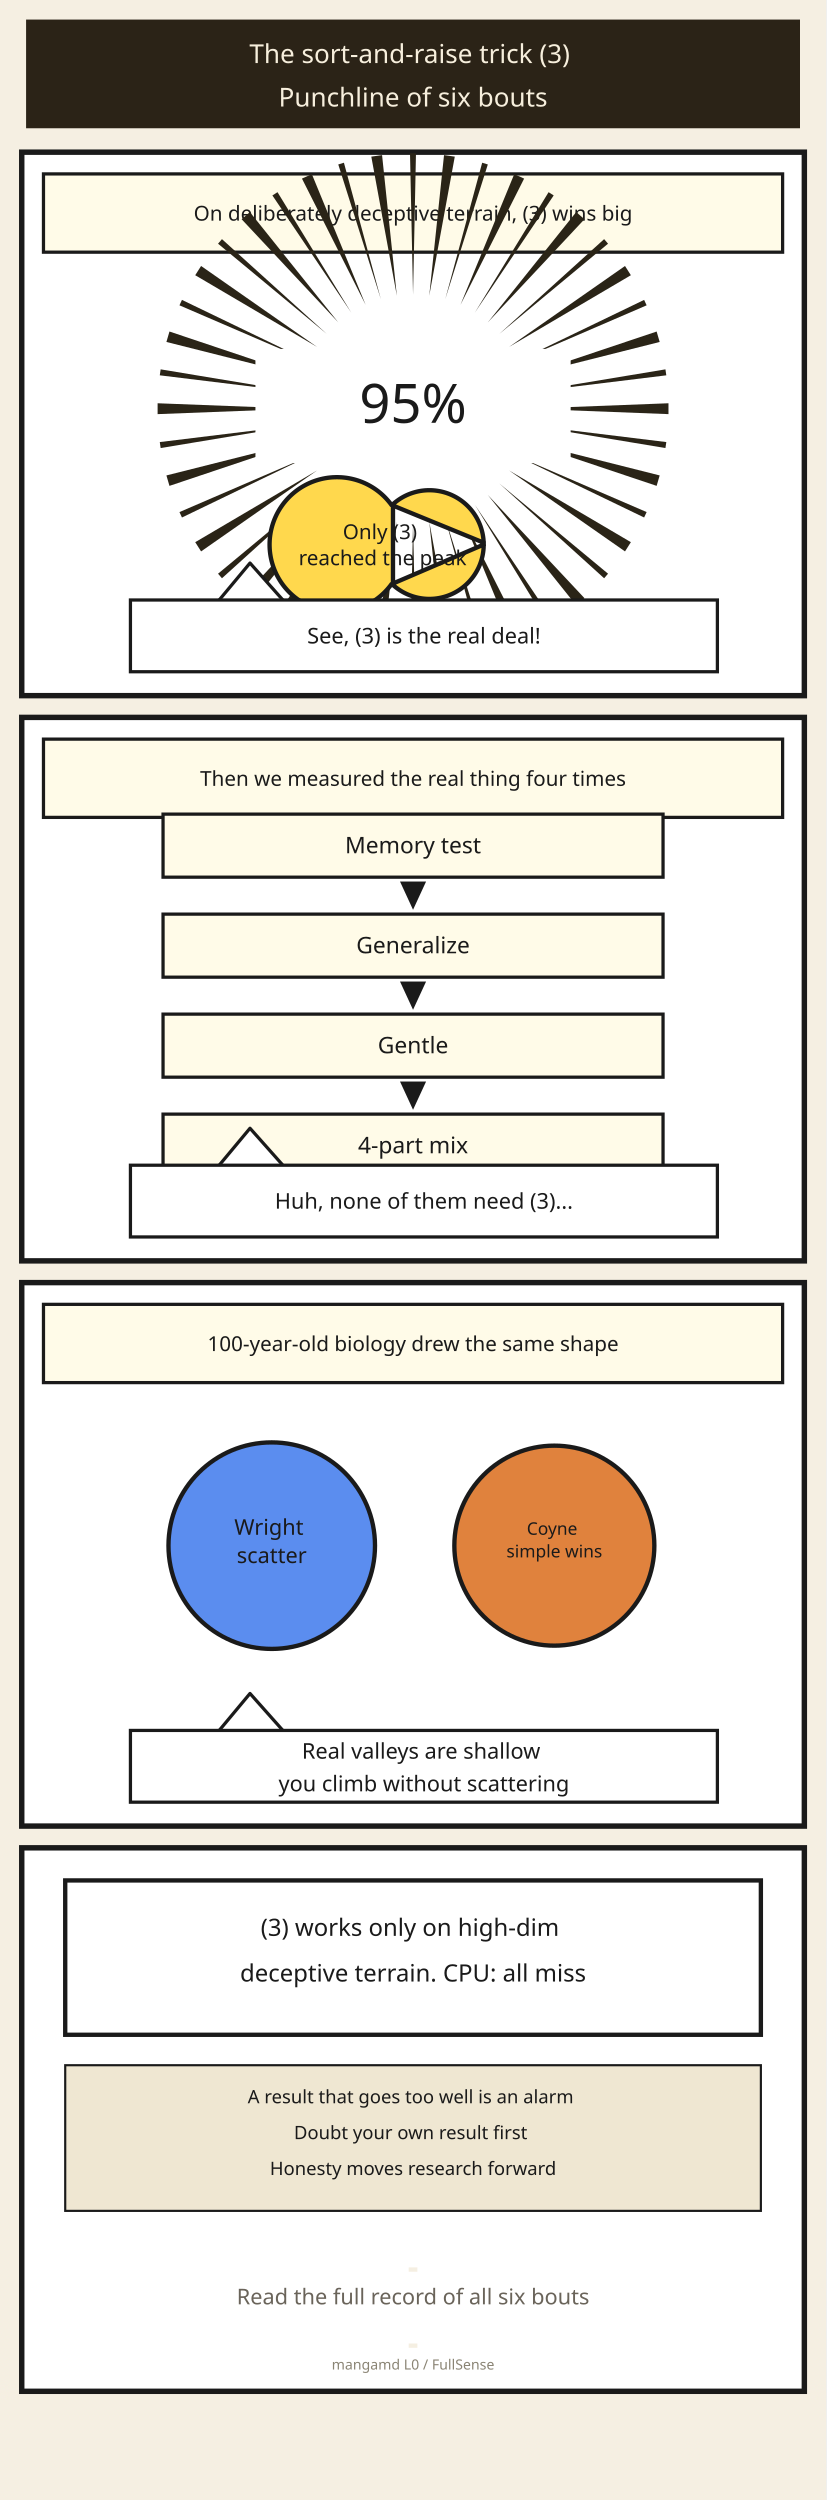
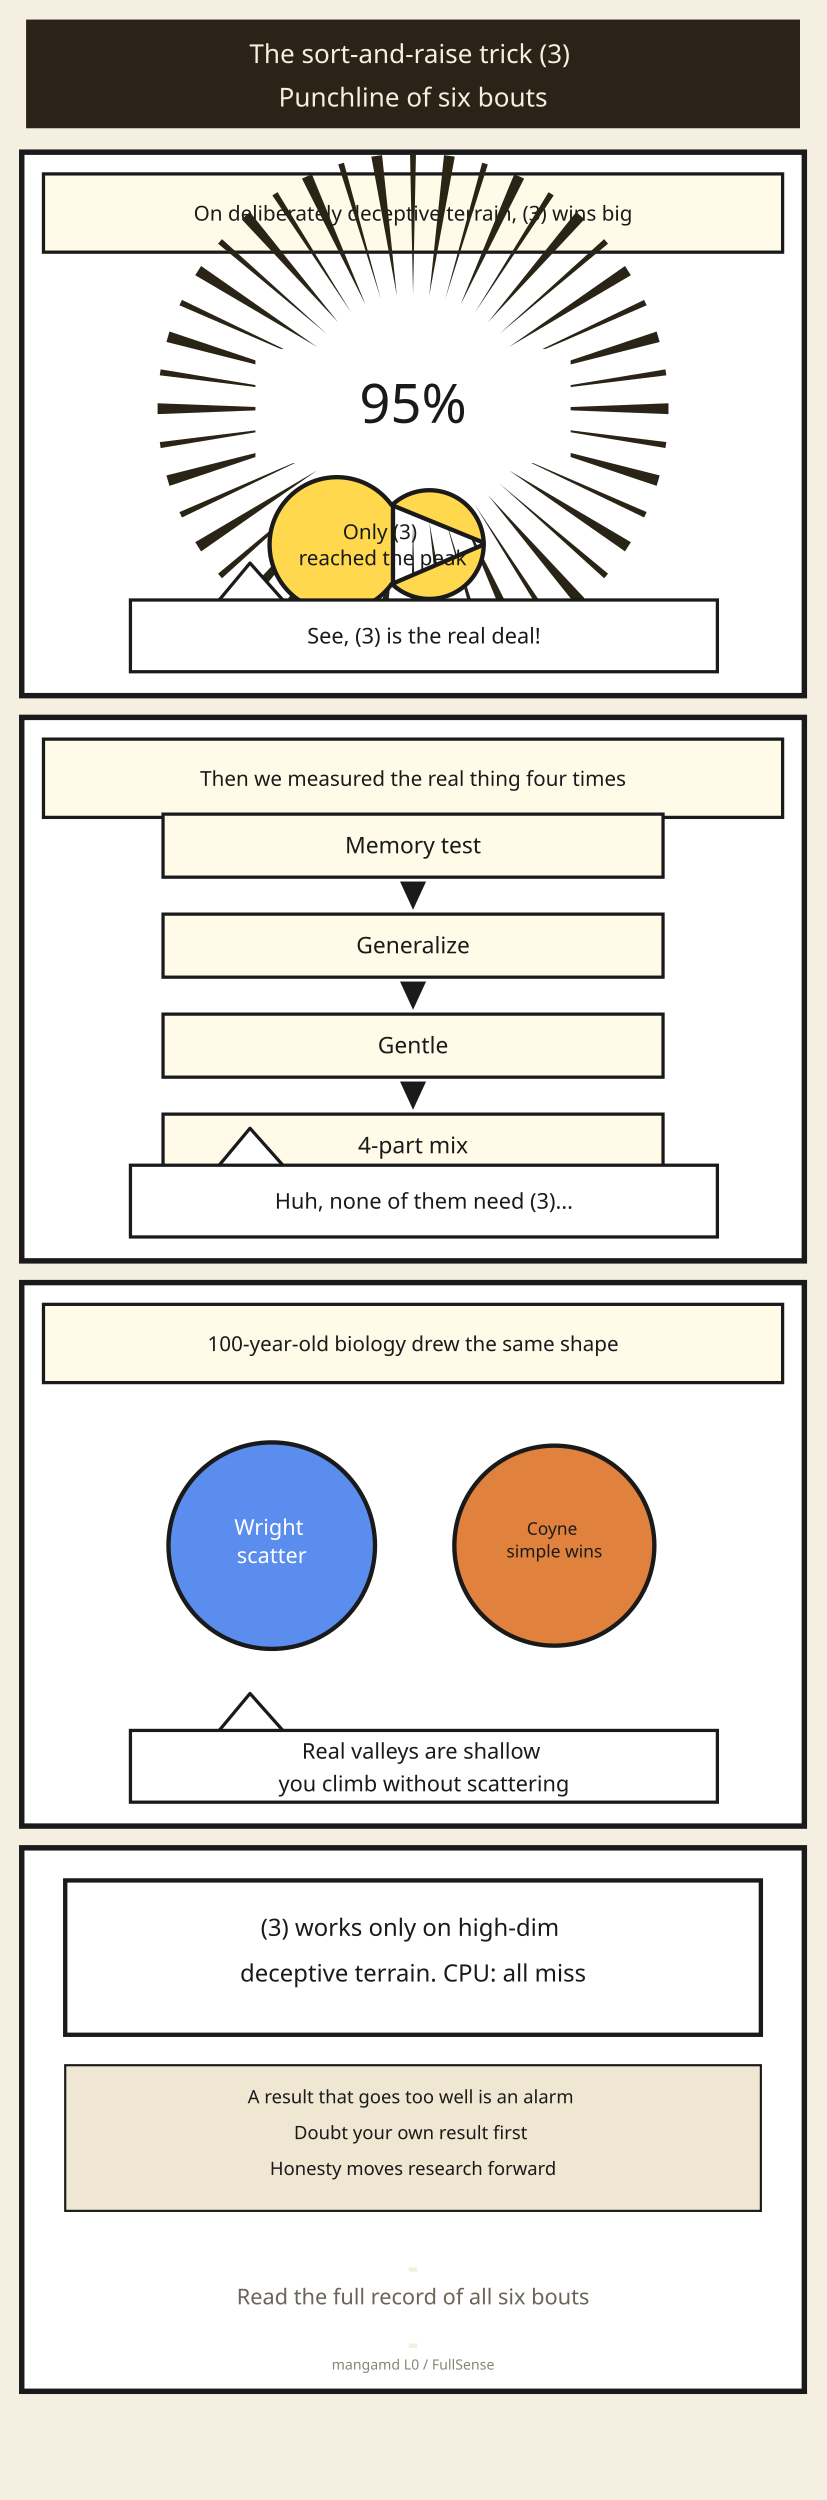
<svg xmlns="http://www.w3.org/2000/svg" viewBox="0 0 760 2300" role="img" aria-label="Six Hill-Climbing Bouts — When Does Sort-and-Raise Work?" style="width:100%;height:auto;max-width:1200px">
  <defs />
  <rect width="760" height="2300" fill="#f5efe2" />
  <g transform="translate(0.00,0.00) scale(1)">
    <path d="M 24.00,18.00 L 736.00,18.00 L 736.00,118.00 L 24.00,118.00 Z" fill="#2b2317" stroke="none" stroke-width="3" />
    <text font-family="'Segoe UI','Noto Sans',sans-serif" font-size="24" fill="#f7efdd" text-anchor="middle">
      <tspan x="380.0" y="58.0">The sort-and-raise trick (3)</tspan>
      <tspan x="380.0" y="98.0">Punchline of six bouts</tspan>
    </text>
  </g>
  <g transform="translate(0.00,0.00) scale(1)">
    <path d="M 20.00,140.00 L 740.00,140.00 L 740.00,640.00 L 20.00,640.00 Z" fill="#ffffff" stroke="#1a1a1a" stroke-width="5" />
    <text font-family="'Segoe UI','Noto Sans',sans-serif" font-size="1" fill="#1a1a1a" text-anchor="middle">
      <tspan x="0.0" y="0.0" />
    </text>
  </g>
  <g transform="translate(0.00,0.00) scale(1)">
    <path d="M 20.00,660.00 L 740.00,660.00 L 740.00,1160.00 L 20.00,1160.00 Z" fill="#ffffff" stroke="#1a1a1a" stroke-width="5" />
    <text font-family="'Segoe UI','Noto Sans',sans-serif" font-size="1" fill="#1a1a1a" text-anchor="middle">
      <tspan x="0.0" y="0.0" />
    </text>
  </g>
  <g transform="translate(0.00,0.00) scale(1)">
    <path d="M 20.00,1180.00 L 740.00,1180.00 L 740.00,1680.00 L 20.00,1680.00 Z" fill="#ffffff" stroke="#1a1a1a" stroke-width="5" />
    <text font-family="'Segoe UI','Noto Sans',sans-serif" font-size="1" fill="#1a1a1a" text-anchor="middle">
      <tspan x="0.0" y="0.0" />
    </text>
  </g>
  <g transform="translate(0.00,0.00) scale(1)">
    <path d="M 20.00,1700.00 L 740.00,1700.00 L 740.00,2200.00 L 20.00,2200.00 Z" fill="#ffffff" stroke="#1a1a1a" stroke-width="5" />
    <text font-family="'Segoe UI','Noto Sans',sans-serif" font-size="1" fill="#1a1a1a" text-anchor="middle">
      <tspan x="0.0" y="0.0" />
    </text>
  </g>
  <g transform="translate(0.00,0.00) scale(1)">
    <path d="M 40.00,160.00 L 720.00,160.00 L 720.00,232.00 L 40.00,232.00 Z" fill="#fffbe8" stroke="#1a1a1a" stroke-width="3" />
    <text font-family="'Segoe UI','Noto Sans',sans-serif" font-size="19" fill="#1a1a1a" text-anchor="middle">
      <tspan x="380.0" y="203.0">On deliberately deceptive terrain, (3) wins big</tspan>
    </text>
  </g>
  <g>
    <path d="M 485.0,376.0 L 615.0,381.0 L 615.0,371.0 Z" fill="#2a2417" />
    <path d="M 483.9,390.9 L 612.2,412.2 L 613.0,406.7 Z" fill="#2a2417" />
    <path d="M 480.7,405.6 L 604.1,447.0 L 606.9,437.4 Z" fill="#2a2417" />
    <path d="M 475.5,419.6 L 592.6,476.1 L 594.9,471.1 Z" fill="#2a2417" />
    <path d="M 468.3,432.8 L 575.0,507.3 L 580.4,498.8 Z" fill="#2a2417" />
    <path d="M 459.4,444.8 L 555.8,532.0 L 559.4,527.8 Z" fill="#2a2417" />
    <path d="M 448.8,455.4 L 530.1,556.9 L 537.7,550.3 Z" fill="#2a2417" />
    <path d="M 436.8,464.3 L 504.7,575.2 L 509.4,572.2 Z" fill="#2a2417" />
    <path d="M 423.6,471.5 L 473.1,591.8 L 482.2,587.7 Z" fill="#2a2417" />
    <path d="M 409.6,476.7 L 443.6,602.3 L 448.8,600.7 Z" fill="#2a2417" />
    <path d="M 394.9,479.9 L 408.5,609.3 L 418.4,607.9 Z" fill="#2a2417" />
    <path d="M 380.0,481.0 L 377.3,611.0 L 382.8,611.0 Z" fill="#2a2417" />
    <path d="M 365.1,479.9 L 341.6,607.9 L 351.5,609.3 Z" fill="#2a2417" />
    <path d="M 350.4,476.7 L 311.2,600.7 L 316.4,602.3 Z" fill="#2a2417" />
    <path d="M 336.4,471.5 L 277.8,587.7 L 286.9,591.8 Z" fill="#2a2417" />
    <path d="M 323.2,464.3 L 250.6,572.2 L 255.3,575.2 Z" fill="#2a2417" />
    <path d="M 311.2,455.4 L 222.3,550.3 L 229.9,556.9 Z" fill="#2a2417" />
    <path d="M 300.6,444.8 L 200.6,527.8 L 204.2,532.0 Z" fill="#2a2417" />
    <path d="M 291.7,432.8 L 179.6,498.8 L 185.0,507.3 Z" fill="#2a2417" />
    <path d="M 284.5,419.6 L 165.1,471.1 L 167.4,476.1 Z" fill="#2a2417" />
    <path d="M 279.3,405.6 L 153.1,437.4 L 155.9,447.0 Z" fill="#2a2417" />
    <path d="M 276.1,390.9 L 147.0,406.7 L 147.8,412.2 Z" fill="#2a2417" />
    <path d="M 275.0,376.0 L 145.0,371.0 L 145.0,381.0 Z" fill="#2a2417" />
    <path d="M 276.1,361.1 L 147.8,339.8 L 147.0,345.3 Z" fill="#2a2417" />
    <path d="M 279.3,346.4 L 155.9,305.0 L 153.1,314.6 Z" fill="#2a2417" />
    <path d="M 284.5,332.4 L 167.4,275.9 L 165.1,280.9 Z" fill="#2a2417" />
    <path d="M 291.7,319.2 L 185.0,244.7 L 179.6,253.2 Z" fill="#2a2417" />
    <path d="M 300.6,307.2 L 204.2,220.0 L 200.6,224.2 Z" fill="#2a2417" />
    <path d="M 311.2,296.6 L 229.9,195.1 L 222.3,201.7 Z" fill="#2a2417" />
    <path d="M 323.2,287.7 L 255.3,176.8 L 250.6,179.8 Z" fill="#2a2417" />
    <path d="M 336.4,280.5 L 286.9,160.2 L 277.8,164.3 Z" fill="#2a2417" />
    <path d="M 350.4,275.3 L 316.4,149.7 L 311.2,151.3 Z" fill="#2a2417" />
    <path d="M 365.1,272.1 L 351.5,142.7 L 341.6,144.1 Z" fill="#2a2417" />
    <path d="M 380.0,271.0 L 382.7,141.0 L 377.2,141.0 Z" fill="#2a2417" />
    <path d="M 394.9,272.1 L 418.4,144.1 L 408.5,142.7 Z" fill="#2a2417" />
    <path d="M 409.6,275.3 L 448.8,151.3 L 443.6,149.7 Z" fill="#2a2417" />
    <path d="M 423.6,280.5 L 482.2,164.3 L 473.1,160.2 Z" fill="#2a2417" />
    <path d="M 436.8,287.7 L 509.4,179.8 L 504.7,176.8 Z" fill="#2a2417" />
    <path d="M 448.8,296.6 L 537.7,201.7 L 530.1,195.1 Z" fill="#2a2417" />
    <path d="M 459.4,307.2 L 559.4,224.2 L 555.8,220.0 Z" fill="#2a2417" />
    <path d="M 468.3,319.2 L 580.4,253.2 L 575.0,244.7 Z" fill="#2a2417" />
    <path d="M 475.5,332.4 L 594.9,280.9 L 592.6,275.9 Z" fill="#2a2417" />
    <path d="M 480.7,346.4 L 606.9,314.6 L 604.1,305.0 Z" fill="#2a2417" />
    <path d="M 483.9,361.1 L 613.0,345.3 L 612.2,339.8 Z" fill="#2a2417" />
  </g>
  <g transform="translate(0.00,0.00) scale(1)">
    <path d="M 235.00,321.00 L 525.00,321.00 L 525.00,426.00 L 235.00,426.00 Z" fill="#ffffff" stroke="none" stroke-width="3" />
    <text font-family="'Segoe UI','Noto Sans',sans-serif" font-size="50" fill="#1a1a1a" text-anchor="middle">
      <tspan x="380.0" y="389.0">95%</tspan>
    </text>
  </g>
  <path d="M 360.16,537.44 L 358.86,539.17 L 357.49,540.85 L 356.07,542.49 L 354.60,544.07 L 353.07,545.60 L 351.49,547.07 L 349.85,548.49 L 348.17,549.86 L 346.44,551.16 L 344.67,552.40 L 342.85,553.58 L 341.00,554.69 L 339.11,555.74 L 337.18,556.73 L 335.22,557.64 L 333.23,558.49 L 331.21,559.26 L 329.16,559.97 L 327.09,560.60 L 325.00,561.16 L 322.89,561.65 L 320.77,562.06 L 318.63,562.40 L 316.48,562.66 L 314.32,562.85 L 312.16,562.96 L 310.00,563.00 L 307.84,562.96 L 305.68,562.85 L 303.52,562.66 L 301.37,562.40 L 299.23,562.06 L 297.11,561.65 L 295.00,561.16 L 292.91,560.60 L 290.84,559.97 L 288.79,559.26 L 286.77,558.49 L 284.78,557.64 L 282.82,556.73 L 280.89,555.74 L 279.00,554.69 L 277.15,553.58 L 275.33,552.40 L 273.56,551.16 L 271.83,549.86 L 270.15,548.49 L 268.51,547.07 L 266.93,545.60 L 265.40,544.07 L 263.93,542.49 L 262.51,540.85 L 261.14,539.17 L 259.84,537.44 L 258.60,535.67 L 257.42,533.85 L 256.31,532.00 L 255.26,530.11 L 254.27,528.18 L 253.36,526.22 L 252.51,524.23 L 251.74,522.21 L 251.03,520.16 L 250.40,518.09 L 249.84,516.00 L 249.35,513.89 L 248.94,511.77 L 248.60,509.63 L 248.34,507.48 L 248.15,505.32 L 248.04,503.16 L 248.00,501.00 L 248.04,498.84 L 248.15,496.68 L 248.34,494.52 L 248.60,492.37 L 248.94,490.23 L 249.35,488.11 L 249.84,486.00 L 250.40,483.91 L 251.03,481.84 L 251.74,479.79 L 252.51,477.77 L 253.36,475.78 L 254.27,473.82 L 255.26,471.89 L 256.31,470.00 L 257.42,468.15 L 258.60,466.33 L 259.84,464.56 L 261.14,462.83 L 262.51,461.15 L 263.93,459.51 L 265.40,457.93 L 266.93,456.40 L 268.51,454.93 L 270.15,453.51 L 271.83,452.14 L 273.56,450.84 L 275.33,449.60 L 277.15,448.42 L 279.00,447.31 L 280.89,446.26 L 282.82,445.27 L 284.78,444.36 L 286.77,443.51 L 288.79,442.74 L 290.84,442.03 L 292.91,441.40 L 295.00,440.84 L 297.11,440.35 L 299.23,439.94 L 301.37,439.60 L 303.52,439.34 L 305.68,439.15 L 307.84,439.04 L 310.00,439.00 L 312.16,439.04 L 314.32,439.15 L 316.48,439.34 L 318.63,439.60 L 320.77,439.94 L 322.89,440.35 L 325.00,440.84 L 327.09,441.40 L 329.16,442.03 L 331.21,442.74 L 333.23,443.51 L 335.22,444.36 L 337.18,445.27 L 339.11,446.26 L 341.00,447.31 L 342.85,448.42 L 344.67,449.60 L 346.44,450.84 L 348.17,452.14 L 349.85,453.51 L 351.49,454.93 L 353.07,456.40 L 354.60,457.93 L 356.07,459.51 L 357.49,461.15 L 358.86,462.83 L 360.16,464.56 L 444.97,499.26 L 444.88,497.51 L 444.73,495.77 L 444.51,494.04 L 444.24,492.32 L 443.91,490.60 L 443.51,488.90 L 443.06,487.22 L 442.55,485.55 L 441.98,483.90 L 441.36,482.27 L 440.68,480.66 L 439.94,479.08 L 439.15,477.53 L 438.30,476.00 L 437.40,474.50 L 436.45,473.04 L 435.45,471.61 L 434.40,470.22 L 433.30,468.86 L 432.16,467.54 L 430.97,466.27 L 429.73,465.03 L 428.46,463.84 L 427.14,462.70 L 425.78,461.60 L 424.39,460.55 L 422.96,459.55 L 421.50,458.60 L 420.00,457.70 L 418.47,456.85 L 416.92,456.06 L 415.34,455.32 L 413.73,454.64 L 412.10,454.02 L 410.45,453.45 L 408.78,452.94 L 407.10,452.49 L 405.40,452.09 L 403.68,451.76 L 401.96,451.49 L 400.23,451.27 L 398.49,451.12 L 396.74,451.03 L 395.00,451.00 L 393.26,451.03 L 391.51,451.12 L 389.77,451.27 L 388.04,451.49 L 386.32,451.76 L 384.60,452.09 L 382.90,452.49 L 381.22,452.94 L 379.55,453.45 L 377.90,454.02 L 376.27,454.64 L 374.66,455.32 L 373.08,456.06 L 371.53,456.85 L 370.00,457.70 L 368.50,458.60 L 367.04,459.55 L 365.61,460.55 L 364.22,461.60 L 362.86,462.70 L 361.54,463.84 L 361.54,538.16 L 362.86,539.30 L 364.22,540.40 L 365.61,541.45 L 367.04,542.45 L 368.50,543.40 L 370.00,544.30 L 371.53,545.15 L 373.08,545.94 L 374.66,546.68 L 376.27,547.36 L 377.90,547.98 L 379.55,548.55 L 381.22,549.06 L 382.90,549.51 L 384.60,549.91 L 386.32,550.24 L 388.04,550.51 L 389.77,550.73 L 391.51,550.88 L 393.26,550.97 L 395.00,551.00 L 396.74,550.97 L 398.49,550.88 L 400.23,550.73 L 401.96,550.51 L 403.68,550.24 L 405.40,549.91 L 407.10,549.51 L 408.78,549.06 L 410.45,548.55 L 412.10,547.98 L 413.73,547.36 L 415.34,546.68 L 416.92,545.94 L 418.47,545.15 L 420.00,544.30 L 421.50,543.40 L 422.96,542.45 L 424.39,541.45 L 425.78,540.40 L 427.14,539.30 L 428.46,538.16 L 429.73,536.97 L 430.97,535.73 L 432.16,534.46 L 433.30,533.14 L 434.40,531.78 L 435.45,530.39 L 436.45,528.96 L 437.40,527.50 L 438.30,526.00 L 439.15,524.47 L 439.94,522.92 L 440.68,521.34 L 441.36,519.73 L 441.98,518.10 L 442.55,516.45 L 443.06,514.78 L 443.51,513.10 L 443.91,511.40 L 444.24,509.68 L 444.51,507.96 L 444.73,506.23 L 444.88,504.49 L 444.97,502.74 L 445.00,501.00 Z" fill="#ffd84d" stroke="#1a1a1a" stroke-width="4" fill-rule="nonzero" />
  <g transform="translate(0.00,0.00) scale(1)">
    <path d="M 348.00,476.00 L 352.00,476.00 L 352.00,479.00 L 348.00,479.00 Z" fill="#ffd84d" stroke="none" stroke-width="3" />
    <text font-family="'Segoe UI','Noto Sans',sans-serif" font-size="19" fill="#1a1a1a" text-anchor="middle">
      <tspan x="352.0" y="496.0">Only (3)</tspan>
      <tspan x="352.0" y="520.0">reached the peak</tspan>
    </text>
  </g>
  <g transform="translate(0.00,0.00) scale(1)">
    <path d="M 200.00,554.00 L 230.00,518.00 L 262.00,554.00 Z" fill="#ffffff" stroke="#1a1a1a" stroke-width="3" stroke-linejoin="round" />
    <path d="M 120.00,552.00 L 660.00,552.00 L 660.00,618.00 L 120.00,618.00 Z" fill="#ffffff" stroke="#1a1a1a" stroke-width="3" />
    <text font-family="'Segoe UI','Noto Sans',sans-serif" font-size="20" fill="#1a1a1a" text-anchor="middle">
      <tspan x="390.0" y="592.0">See, (3) is the real deal!</tspan>
    </text>
  </g>
  <g transform="translate(0.00,0.00) scale(1)">
    <path d="M 40.00,680.00 L 720.00,680.00 L 720.00,752.00 L 40.00,752.00 Z" fill="#fffbe8" stroke="#1a1a1a" stroke-width="3" />
    <text font-family="'Segoe UI','Noto Sans',sans-serif" font-size="19" fill="#1a1a1a" text-anchor="middle">
      <tspan x="380.0" y="723.0">Then we measured the real thing four times</tspan>
    </text>
  </g>
  <g transform="translate(0.00,0.00) scale(1)">
    <path d="M 150.00,749.00 L 610.00,749.00 L 610.00,807.00 L 150.00,807.00 Z" fill="#fffbe8" stroke="#1a1a1a" stroke-width="3" />
    <text font-family="'Segoe UI','Noto Sans',sans-serif" font-size="21" fill="#1a1a1a" text-anchor="middle">
      <tspan x="380.0" y="785.0">Memory test</tspan>
    </text>
  </g>
  <g transform="translate(0.00,0.00) scale(1)">
    <path d="M 368.00,811.00 L 392.00,811.00 L 380.00,837.00 Z" fill="#1a1a1a" stroke="none" stroke-width="3" />
    <text font-family="'Segoe UI','Noto Sans',sans-serif" font-size="1" fill="#1a1a1a" text-anchor="middle">
      <tspan x="0.0" y="0.0" />
    </text>
  </g>
  <g transform="translate(0.00,0.00) scale(1)">
    <path d="M 150.00,841.00 L 610.00,841.00 L 610.00,899.00 L 150.00,899.00 Z" fill="#fffbe8" stroke="#1a1a1a" stroke-width="3" />
    <text font-family="'Segoe UI','Noto Sans',sans-serif" font-size="21" fill="#1a1a1a" text-anchor="middle">
      <tspan x="380.0" y="877.0">Generalize</tspan>
    </text>
  </g>
  <g transform="translate(0.00,0.00) scale(1)">
    <path d="M 368.00,903.00 L 392.00,903.00 L 380.00,929.00 Z" fill="#1a1a1a" stroke="none" stroke-width="3" />
    <text font-family="'Segoe UI','Noto Sans',sans-serif" font-size="1" fill="#1a1a1a" text-anchor="middle">
      <tspan x="0.0" y="0.0" />
    </text>
  </g>
  <g transform="translate(0.00,0.00) scale(1)">
    <path d="M 150.00,933.00 L 610.00,933.00 L 610.00,991.00 L 150.00,991.00 Z" fill="#fffbe8" stroke="#1a1a1a" stroke-width="3" />
    <text font-family="'Segoe UI','Noto Sans',sans-serif" font-size="21" fill="#1a1a1a" text-anchor="middle">
      <tspan x="380.0" y="969.0">Gentle</tspan>
    </text>
  </g>
  <g transform="translate(0.00,0.00) scale(1)">
    <path d="M 368.00,995.00 L 392.00,995.00 L 380.00,1021.00 Z" fill="#1a1a1a" stroke="none" stroke-width="3" />
    <text font-family="'Segoe UI','Noto Sans',sans-serif" font-size="1" fill="#1a1a1a" text-anchor="middle">
      <tspan x="0.0" y="0.0" />
    </text>
  </g>
  <g transform="translate(0.00,0.00) scale(1)">
    <path d="M 150.00,1025.00 L 610.00,1025.00 L 610.00,1083.00 L 150.00,1083.00 Z" fill="#fffbe8" stroke="#1a1a1a" stroke-width="3" />
    <text font-family="'Segoe UI','Noto Sans',sans-serif" font-size="21" fill="#1a1a1a" text-anchor="middle">
      <tspan x="380.0" y="1061.0">4-part mix</tspan>
    </text>
  </g>
  <g transform="translate(0.00,0.00) scale(1)">
    <path d="M 200.00,1074.00 L 230.00,1038.00 L 262.00,1074.00 Z" fill="#ffffff" stroke="#1a1a1a" stroke-width="3" stroke-linejoin="round" />
    <path d="M 120.00,1072.00 L 660.00,1072.00 L 660.00,1138.00 L 120.00,1138.00 Z" fill="#ffffff" stroke="#1a1a1a" stroke-width="3" />
    <text font-family="'Segoe UI','Noto Sans',sans-serif" font-size="20" fill="#1a1a1a" text-anchor="middle">
      <tspan x="390.0" y="1112.0">Huh, none of them need (3)...</tspan>
    </text>
  </g>
  <g transform="translate(0.00,0.00) scale(1)">
    <path d="M 40.00,1200.00 L 720.00,1200.00 L 720.00,1272.00 L 40.00,1272.00 Z" fill="#fffbe8" stroke="#1a1a1a" stroke-width="3" />
    <text font-family="'Segoe UI','Noto Sans',sans-serif" font-size="19" fill="#1a1a1a" text-anchor="middle">
      <tspan x="380.0" y="1243.0">100-year-old biology drew the same shape</tspan>
    </text>
  </g>
  <g transform="translate(0.00,0.00) scale(1)">
    <path d="M 155.00,1422.00 a 95.00,95.00 0 1,0 190.00,0 a 95.00,95.00 0 1,0 -190.00,0 Z" fill="#5b8def" stroke="#1a1a1a" stroke-width="4" />
-     <text font-family="'Segoe UI','Noto Sans',sans-serif" font-size="20" fill="#1a1a1a" text-anchor="middle">
+     <text font-family="'Segoe UI','Noto Sans',sans-serif" font-size="20" fill="#ffffff" text-anchor="middle">
      <tspan x="250.0" y="1412.0">Wright</tspan>
      <tspan x="250.0" y="1438.0">scatter</tspan>
    </text>
  </g>
  <g transform="translate(0.00,0.00) scale(1)">
    <path d="M 418.00,1422.00 a 92.00,92.00 0 1,0 184.00,0 a 92.00,92.00 0 1,0 -184.00,0 Z" fill="#e0823d" stroke="#1a1a1a" stroke-width="4" />
    <text font-family="'Segoe UI','Noto Sans',sans-serif" font-size="16" fill="#1a1a1a" text-anchor="middle">
      <tspan x="510.0" y="1412.0">Coyne</tspan>
      <tspan x="510.0" y="1432.8">simple wins</tspan>
    </text>
  </g>
  <g transform="translate(0.00,0.00) scale(1)">
    <path d="M 200.00,1594.00 L 230.00,1558.00 L 262.00,1594.00 Z" fill="#ffffff" stroke="#1a1a1a" stroke-width="3" stroke-linejoin="round" />
    <path d="M 120.00,1592.00 L 660.00,1592.00 L 660.00,1658.00 L 120.00,1658.00 Z" fill="#ffffff" stroke="#1a1a1a" stroke-width="3" />
    <text font-family="'Segoe UI','Noto Sans',sans-serif" font-size="20" fill="#1a1a1a" text-anchor="middle">
      <tspan x="390.0" y="1618.0">Real valleys are shallow</tspan>
      <tspan x="390.0" y="1648.0">you climb without scattering</tspan>
    </text>
  </g>
  <g transform="translate(0.00,0.00) scale(1)">
    <path d="M 60.00,1730.00 L 700.00,1730.00 L 700.00,1872.00 L 60.00,1872.00 Z" fill="#ffffff" stroke="#1a1a1a" stroke-width="4" />
    <text font-family="'Segoe UI','Noto Sans',sans-serif" font-size="22" fill="#1a1a1a" text-anchor="middle">
      <tspan x="380.0" y="1781.0">(3) works only on high-dim</tspan>
      <tspan x="380.0" y="1823.0">deceptive terrain. CPU: all miss</tspan>
    </text>
  </g>
  <g transform="translate(0.00,0.00) scale(1)">
    <path d="M 60.00,1900.00 L 700.00,1900.00 L 700.00,2034.00 L 60.00,2034.00 Z" fill="#efe7d2" stroke="#1a1a1a" stroke-width="2" />
    <text font-family="'Segoe UI','Noto Sans',sans-serif" font-size="17" fill="#1a1a1a" text-anchor="middle">
      <tspan x="380.0" y="1935.0">A result that goes too well is an alarm</tspan>
      <tspan x="380.0" y="1968.0">Doubt your own result first</tspan>
      <tspan x="380.0" y="2001.0">Honesty moves research forward</tspan>
    </text>
  </g>
  <g transform="translate(0.00,0.00) scale(1)">
    <path d="M 376.00,2086.00 L 384.00,2086.00 L 384.00,2090.00 L 376.00,2090.00 Z" fill="#f5efe2" stroke="none" stroke-width="3" />
    <text font-family="'Segoe UI','Noto Sans',sans-serif" font-size="20" fill="#6a645a" text-anchor="middle">
      <tspan x="380.0" y="2120.0">Read the full record of all six bouts</tspan>
    </text>
  </g>
  <g transform="translate(0.00,0.00) scale(1)">
    <path d="M 376.00,2156.00 L 384.00,2156.00 L 384.00,2160.00 L 376.00,2160.00 Z" fill="#f5efe2" stroke="none" stroke-width="3" />
    <text font-family="'Segoe UI','Noto Sans',sans-serif" font-size="13" fill="#8a8474" text-anchor="middle">
      <tspan x="380.0" y="2180.0">mangamd L0 / FullSense</tspan>
    </text>
  </g>
</svg>
